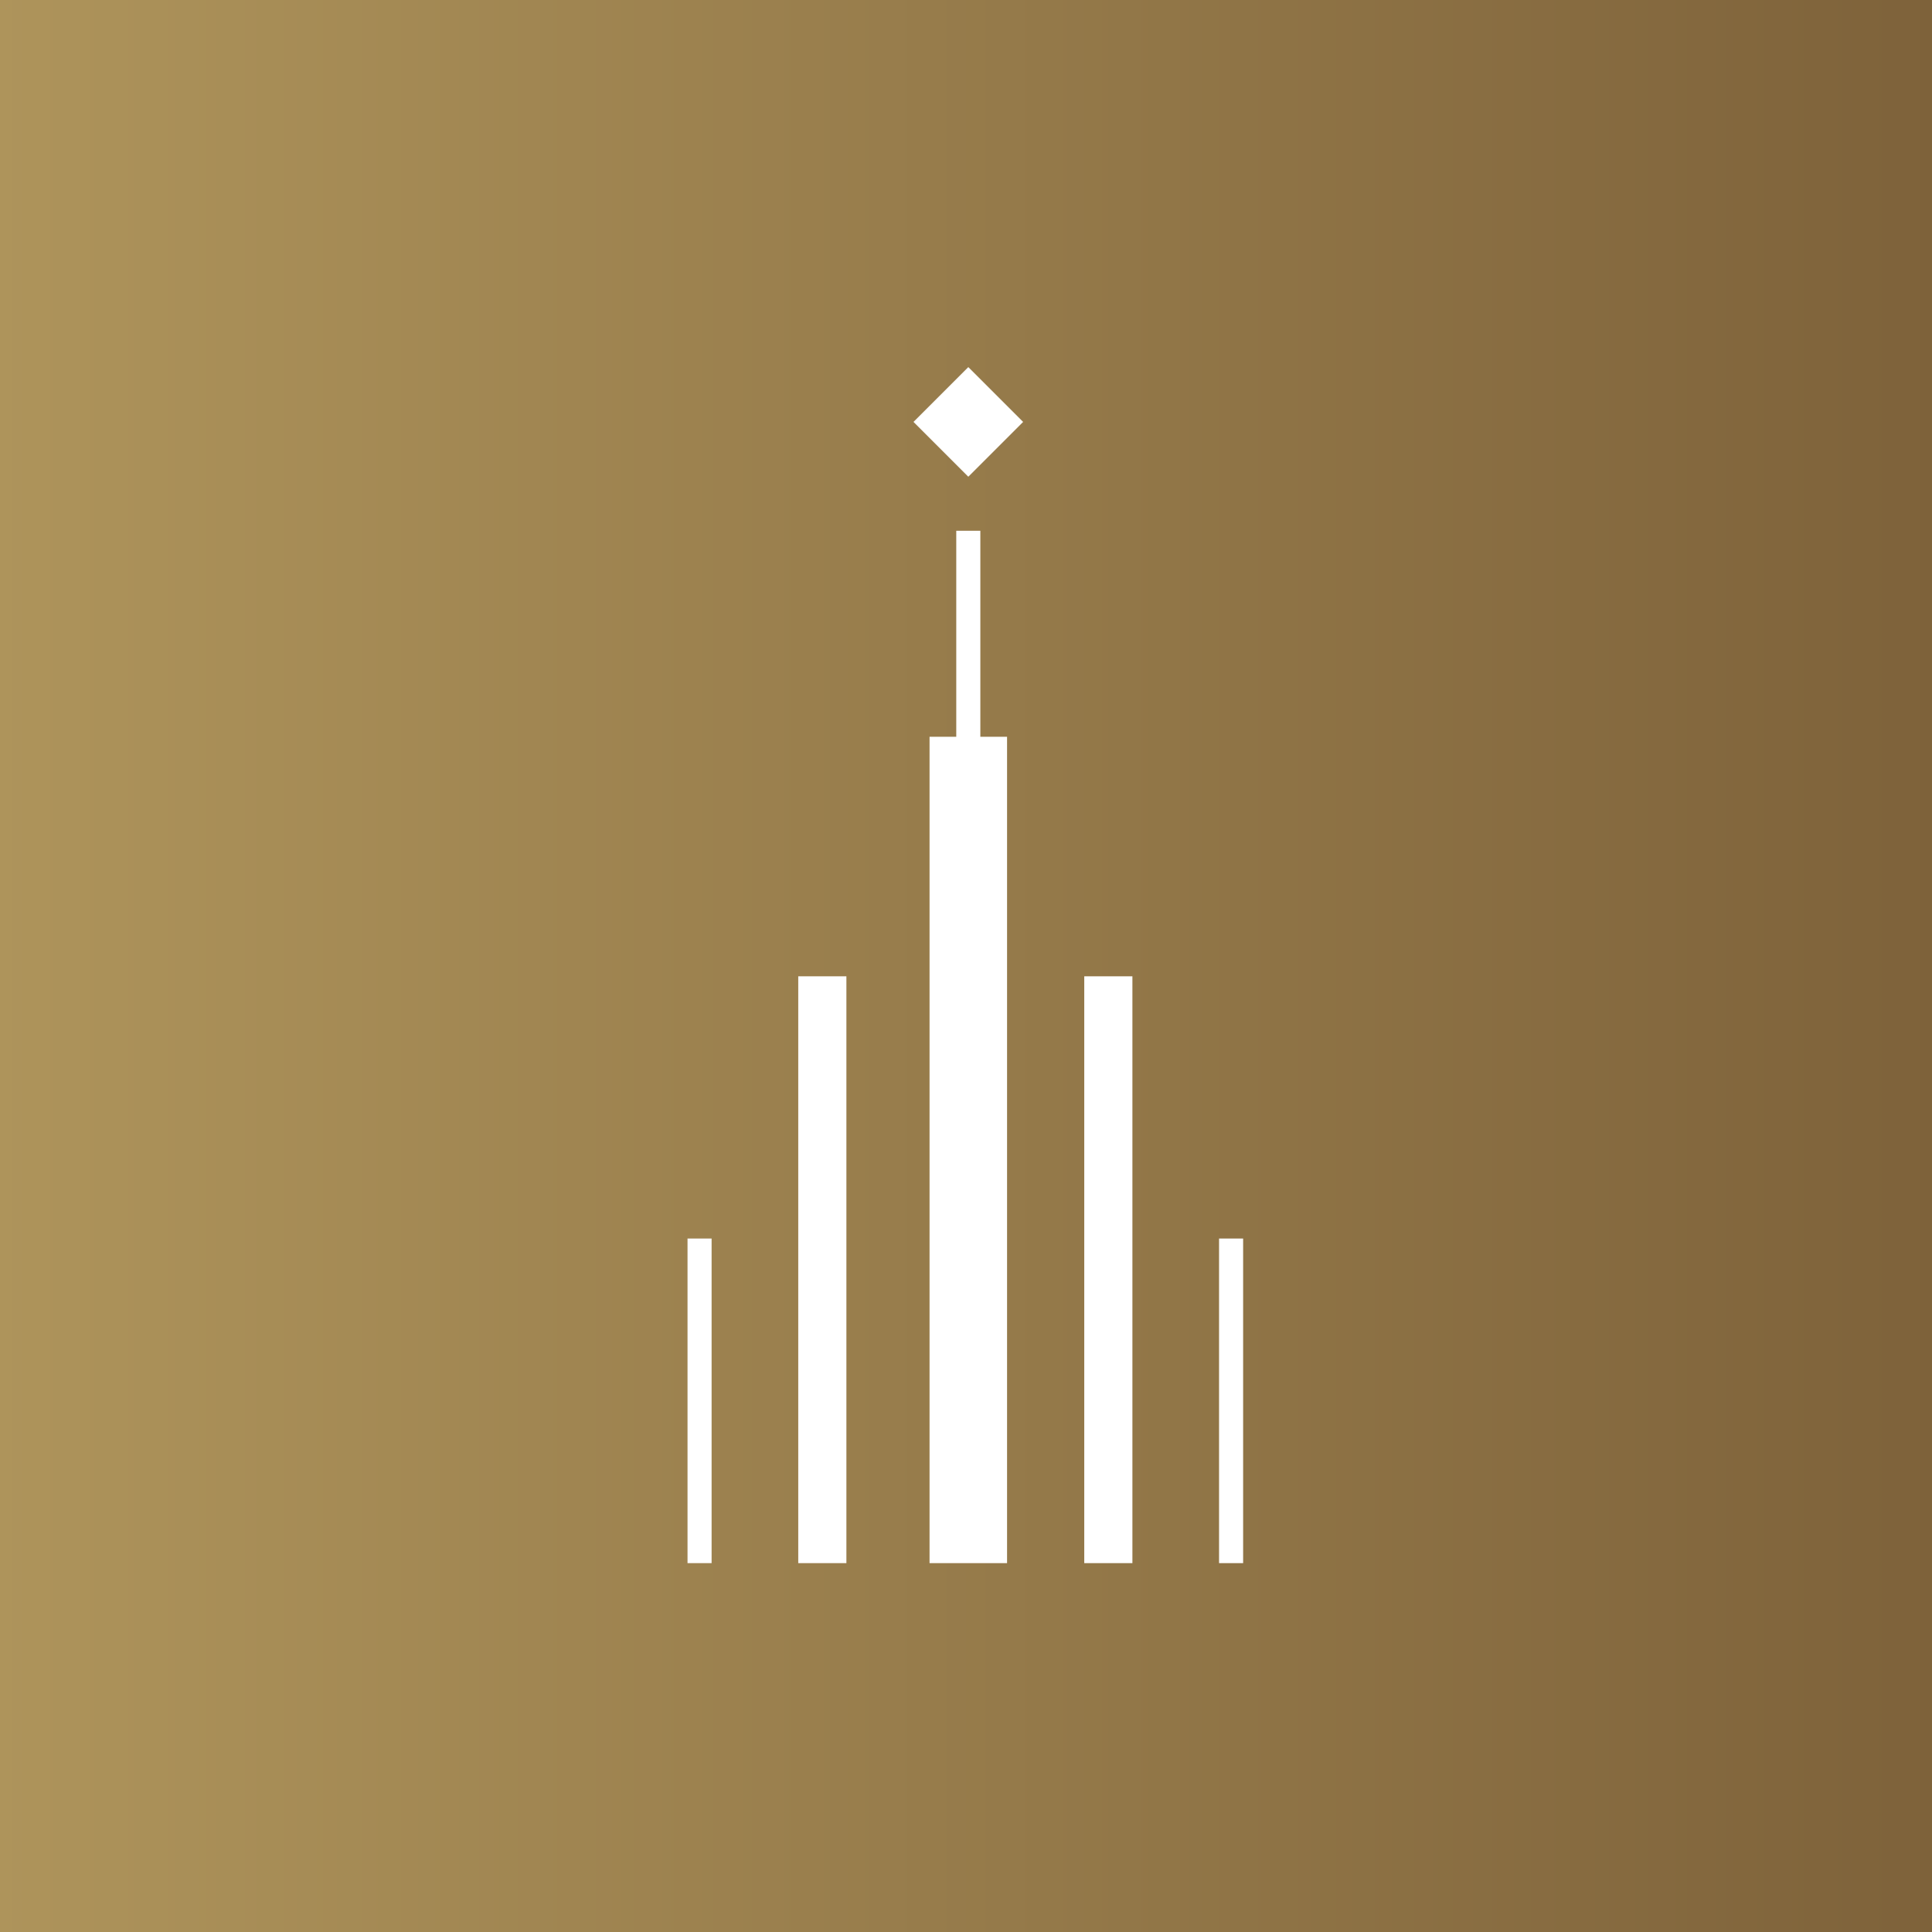
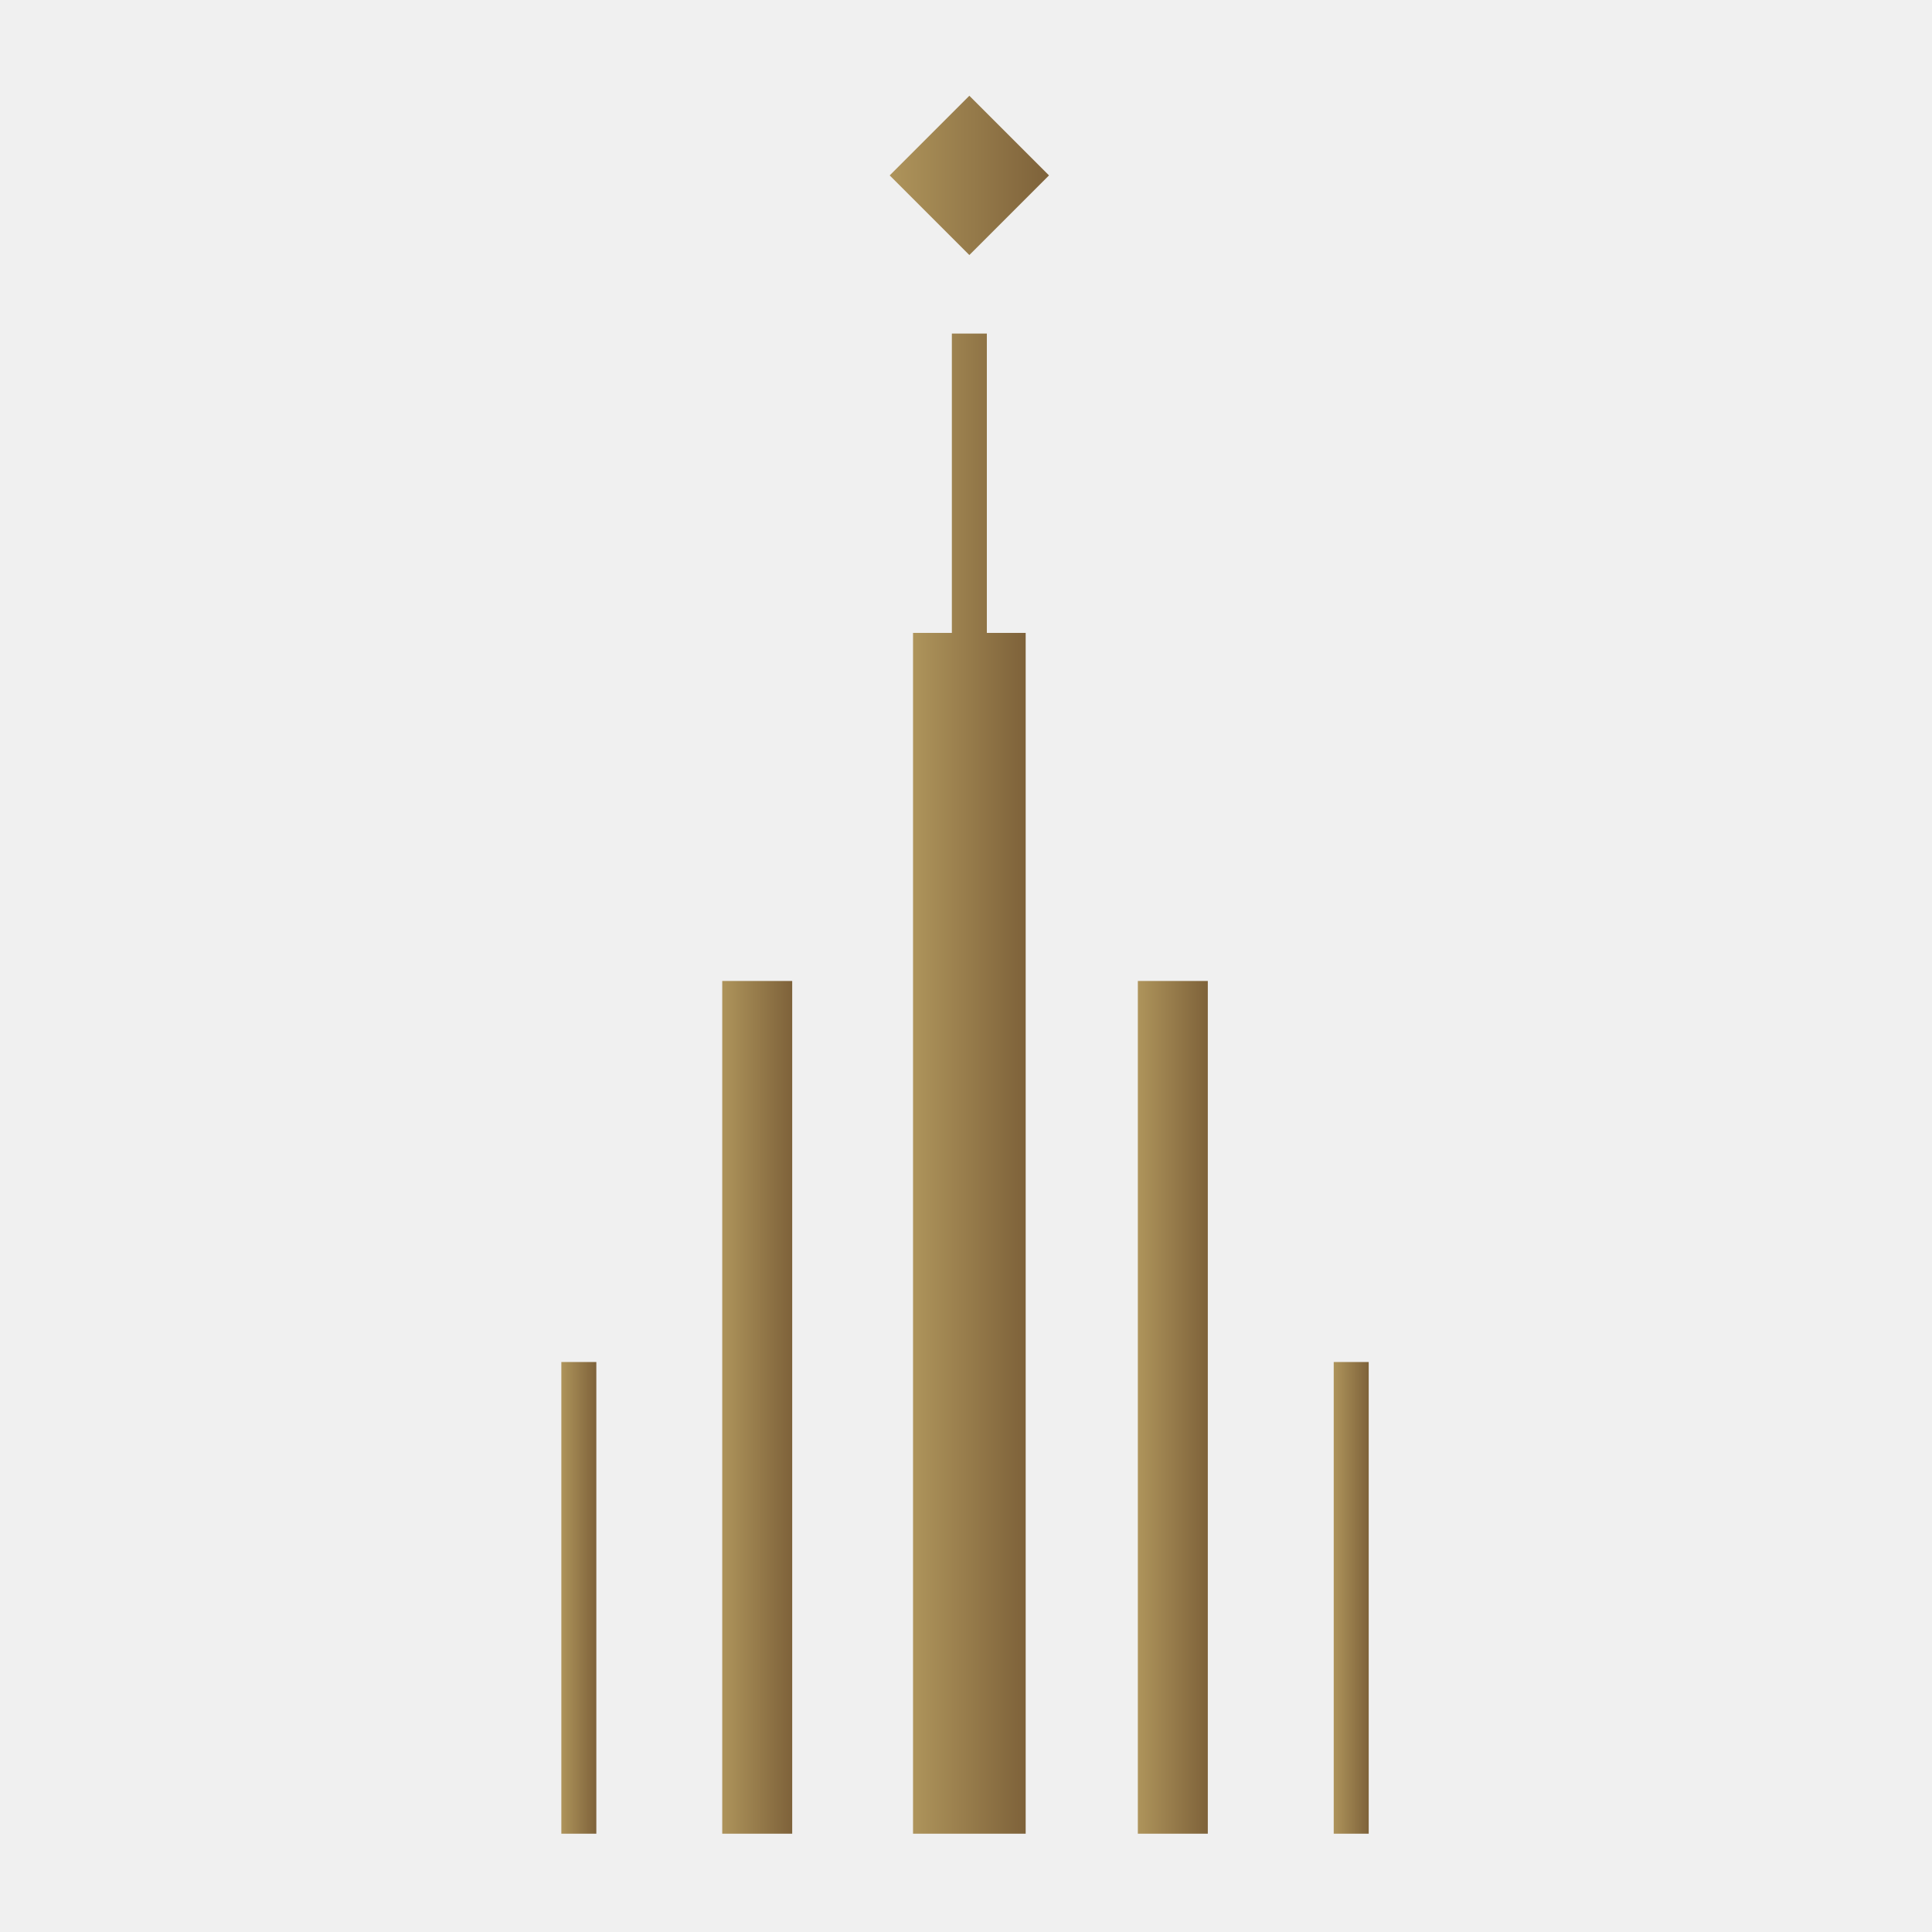
- <svg xmlns="http://www.w3.org/2000/svg" viewBox="405.5 -9.5 1100 1100" width="1100" height="1100">
+ <svg xmlns="http://www.w3.org/2000/svg" viewBox="577 162 757 757" width="757" height="757">
  <defs>
    <linearGradient id="fsGold" x1="0" y1="0" x2="1" y2="0">
      <stop offset="0" stop-color="#AE945B" />
      <stop offset="1" stop-color="#7E623A" />
    </linearGradient>
  </defs>
-   <rect x="405.5" y="-9.5" width="1100" height="1100" fill="url(#fsGold)" />
-   <g fill="#ffffff">
+   <g fill="url(#fsGold)">
    <path transform="matrix(1 0 0 -1 0 1080)" d="M 1022.832 199.517 L 1050.246 199.517 L 1050.246 533.631 L 1022.832 533.631 Z" />
    <path transform="matrix(1 0 0 -1 0 1080)" d="M 1099.58 199.517 L 1113.287 199.517 L 1113.287 384.331 L 1099.58 384.331 Z" />
    <path transform="matrix(1 0 0 -1 963.6659 292.6974)" d="M 0 0 L -13.707 0 L -13.707 -117.289 L -28.92 -117.289 L -28.92 -587.786 L 15.213 -587.786 L 15.213 -117.289 L 0 -117.289 Z" />
    <path transform="matrix(1 0 0 -1 0 1080)" d="M 859.989 199.517 L 887.403 199.517 L 887.403 533.631 L 859.989 533.631 Z" />
    <path transform="matrix(1 0 0 -1 0 1080)" d="M 796.948 199.517 L 810.655 199.517 L 810.655 384.331 L 796.948 384.331 Z" />
    <path transform="matrix(1 0 0 -1 925.6058 230.7238)" d="M 0 0 L 31.207 -31.207 L 62.413 0 L 31.207 31.207 Z" />
  </g>
</svg>
